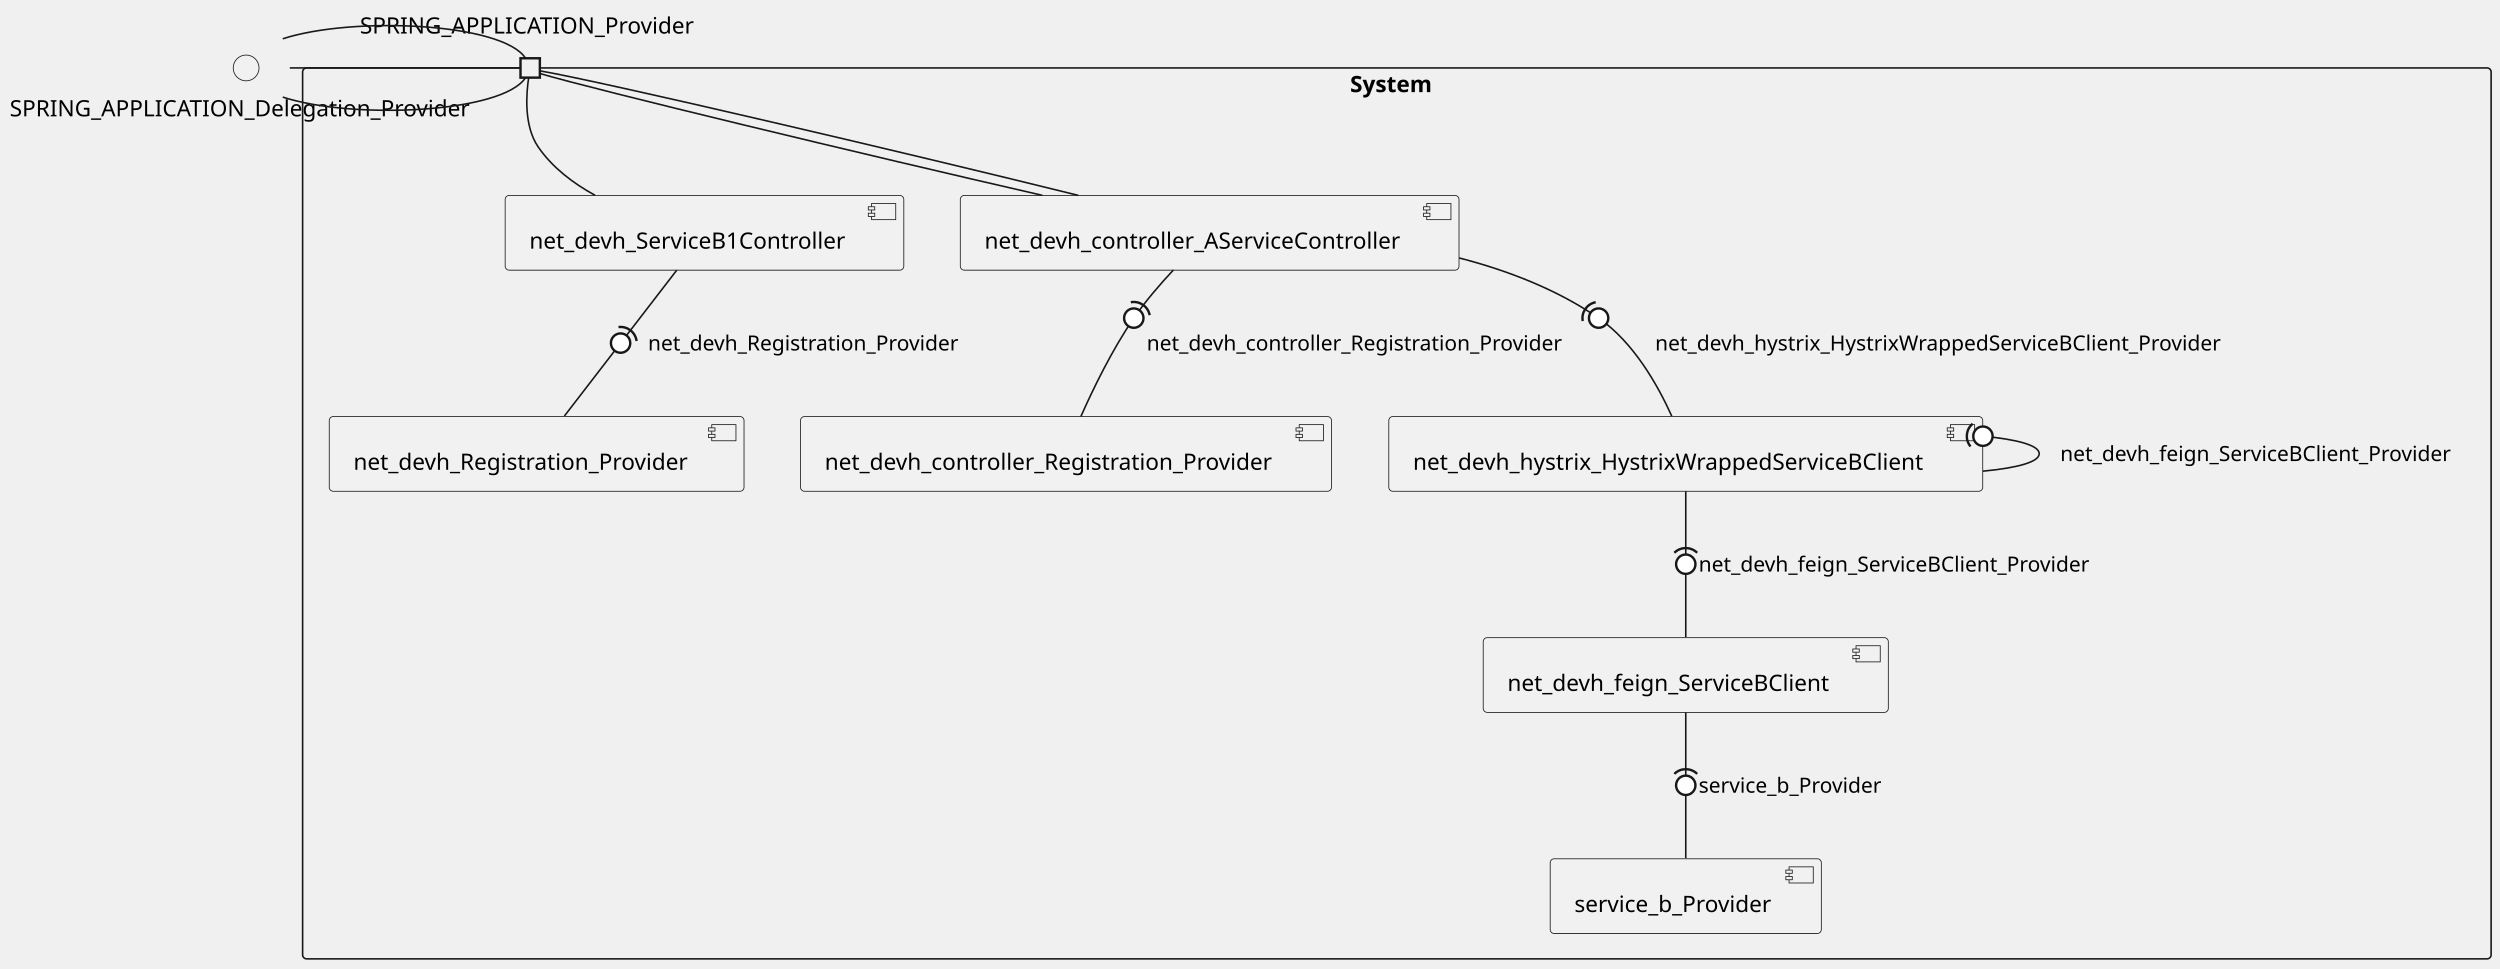
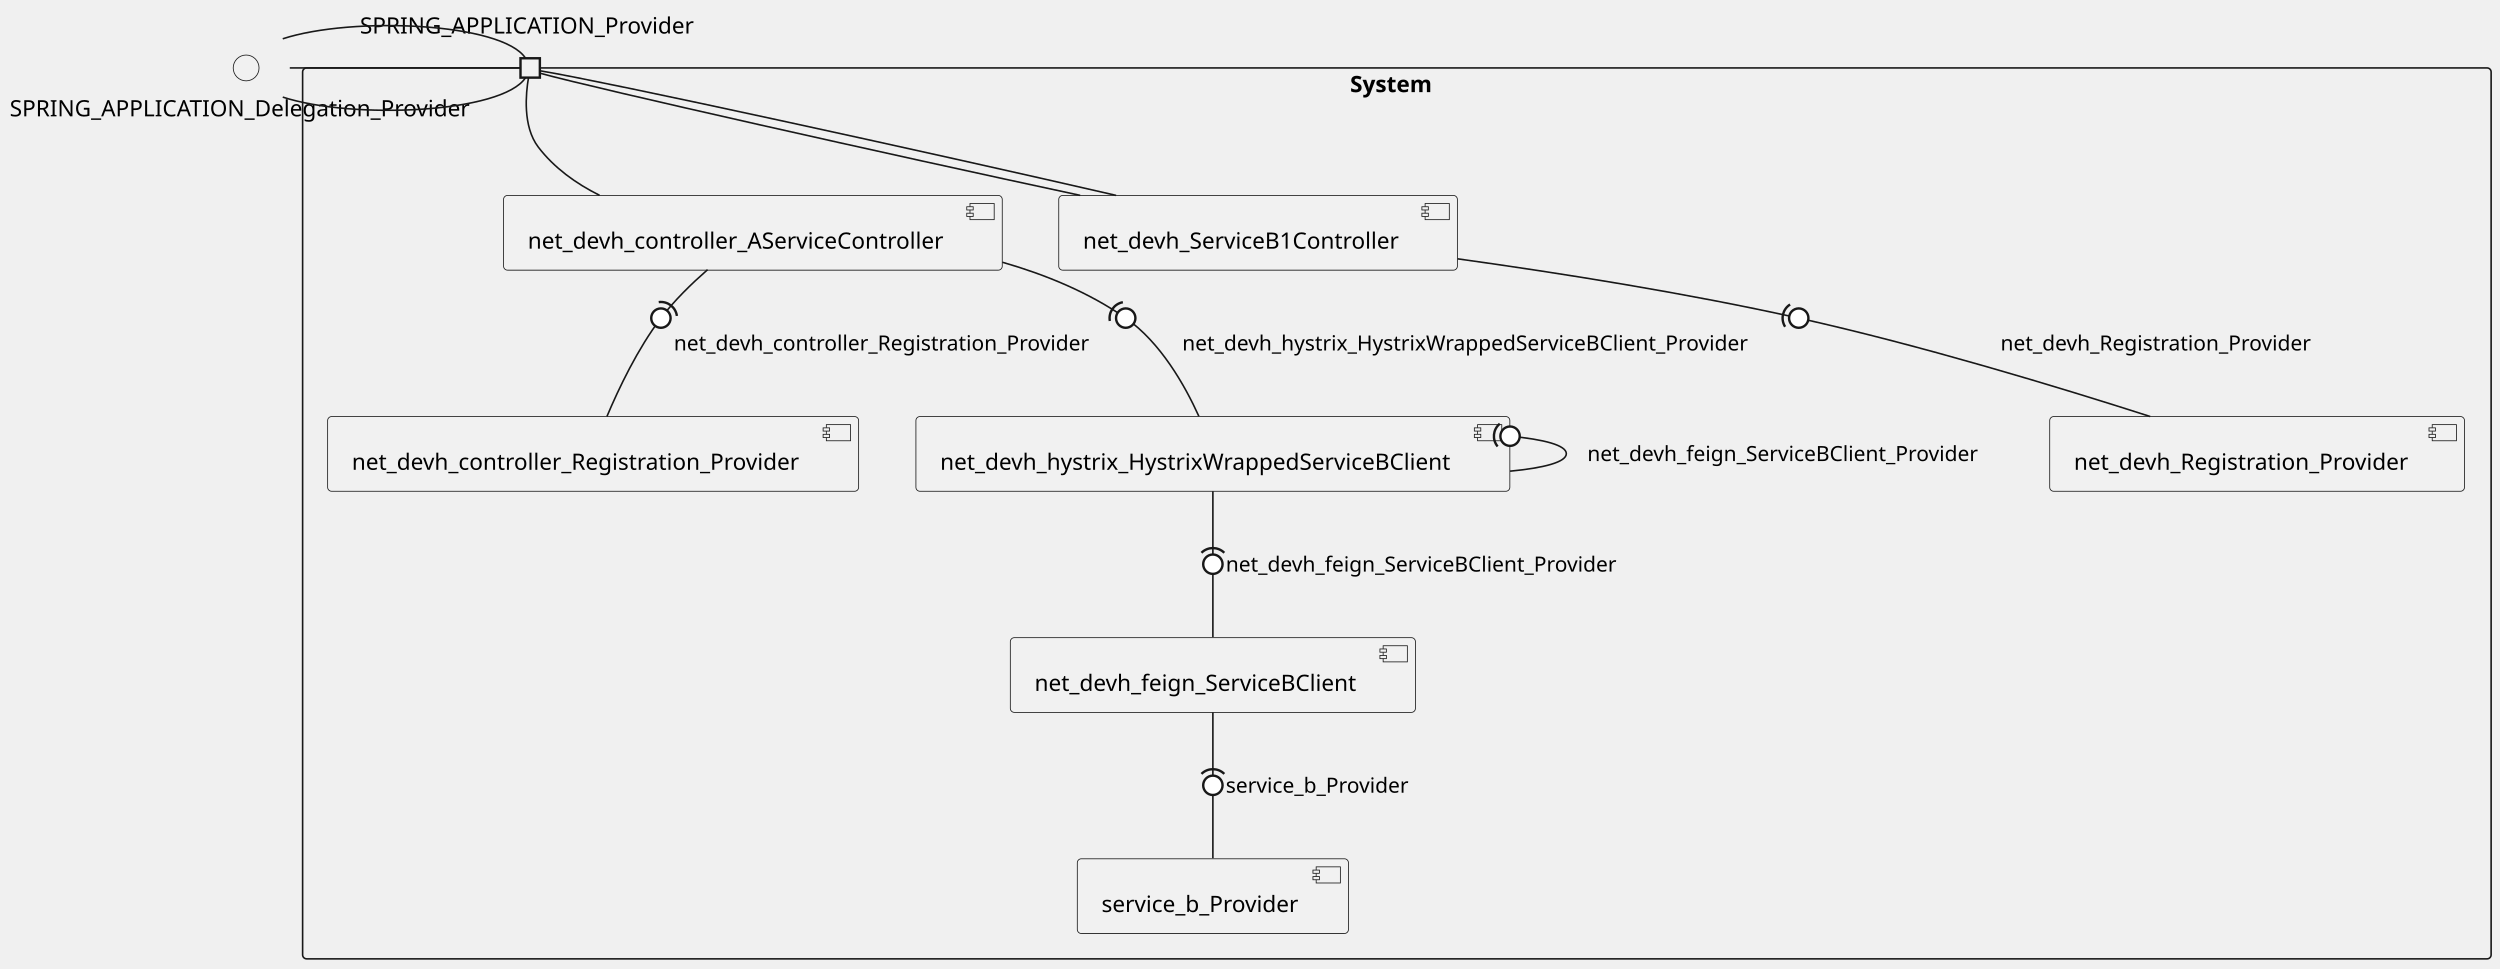
<svg xmlns="http://www.w3.org/2000/svg" xmlns:xlink="http://www.w3.org/1999/xlink" contentStyleType="text/css" height="600px" preserveAspectRatio="none" style="width:1549px;height:600px;background:#FFFFFF;" version="1.1" viewBox="0 0 1549 600" width="1549px" zoomAndPan="magnify">
  <defs />
  <g>
    <g id="cluster_System">
      <rect fill="none" height="552" rx="2.5" ry="2.5" style="stroke:#181818;stroke-width:1.0;" width="1356" x="187.5" y="42.099" />
      <text fill="#000000" font-family="sans-serif" font-size="14" font-weight="bold" lengthAdjust="spacing" textLength="58" x="836.5" y="57.094">System</text>
    </g>
    <g id="elem_net_devh_Registration_Provider">
-       <a href="yidongnan-spring-cloud-netflix-example.repository#_GmzG1sWGEe6sgsvhWxi8dQ" target="_top" title="yidongnan-spring-cloud-netflix-example.repository#_GmzG1sWGEe6sgsvhWxi8dQ" xlink:actuate="onRequest" xlink:href="yidongnan-spring-cloud-netflix-example.repository#_GmzG1sWGEe6sgsvhWxi8dQ" xlink:show="new" xlink:title="yidongnan-spring-cloud-netflix-example.repository#_GmzG1sWGEe6sgsvhWxi8dQ" xlink:type="simple">
-         <rect fill="#F1F1F1" height="46.297" rx="2.5" ry="2.5" style="stroke:#181818;stroke-width:0.5;" width="257" x="204" y="258.099" />
-         <rect fill="#F1F1F1" height="10" style="stroke:#181818;stroke-width:0.5;" width="15" x="441" y="263.099" />
-         <rect fill="#F1F1F1" height="2" style="stroke:#181818;stroke-width:0.5;" width="4" x="439" y="265.099" />
-         <rect fill="#F1F1F1" height="2" style="stroke:#181818;stroke-width:0.5;" width="4" x="439" y="269.099" />
-         <text fill="#000000" font-family="sans-serif" font-size="14" lengthAdjust="spacing" textLength="217" x="219" y="291.094">net_devh_Registration_Provider</text>
+       <a href="yidongnan-spring-cloud-netflix-example.repository#_ImxvY8YnEe67O6cFg0M35g" target="_top" title="yidongnan-spring-cloud-netflix-example.repository#_ImxvY8YnEe67O6cFg0M35g" xlink:actuate="onRequest" xlink:href="yidongnan-spring-cloud-netflix-example.repository#_ImxvY8YnEe67O6cFg0M35g" xlink:show="new" xlink:title="yidongnan-spring-cloud-netflix-example.repository#_ImxvY8YnEe67O6cFg0M35g" xlink:type="simple">
+         <rect fill="#F1F1F1" height="46.297" rx="2.5" ry="2.5" style="stroke:#181818;stroke-width:0.5;" width="257" x="1270" y="258.099" />
+         <rect fill="#F1F1F1" height="10" style="stroke:#181818;stroke-width:0.5;" width="15" x="1507" y="263.099" />
+         <rect fill="#F1F1F1" height="2" style="stroke:#181818;stroke-width:0.5;" width="4" x="1505" y="265.099" />
+         <rect fill="#F1F1F1" height="2" style="stroke:#181818;stroke-width:0.5;" width="4" x="1505" y="269.099" />
+         <text fill="#000000" font-family="sans-serif" font-size="14" lengthAdjust="spacing" textLength="217" x="1285" y="291.094">net_devh_Registration_Provider</text>
      </a>
    </g>
    <g id="elem_net_devh_ServiceB1Controller">
-       <a href="yidongnan-spring-cloud-netflix-example.repository#_GmzG1sWGEe6sgsvhWxi8dQ" target="_top" title="yidongnan-spring-cloud-netflix-example.repository#_GmzG1sWGEe6sgsvhWxi8dQ" xlink:actuate="onRequest" xlink:href="yidongnan-spring-cloud-netflix-example.repository#_GmzG1sWGEe6sgsvhWxi8dQ" xlink:show="new" xlink:title="yidongnan-spring-cloud-netflix-example.repository#_GmzG1sWGEe6sgsvhWxi8dQ" xlink:type="simple">
-         <rect fill="#F1F1F1" height="46.297" rx="2.5" ry="2.5" style="stroke:#181818;stroke-width:0.5;" width="247" x="313" y="121.099" />
-         <rect fill="#F1F1F1" height="10" style="stroke:#181818;stroke-width:0.5;" width="15" x="540" y="126.099" />
-         <rect fill="#F1F1F1" height="2" style="stroke:#181818;stroke-width:0.5;" width="4" x="538" y="128.099" />
-         <rect fill="#F1F1F1" height="2" style="stroke:#181818;stroke-width:0.5;" width="4" x="538" y="132.099" />
-         <text fill="#000000" font-family="sans-serif" font-size="14" lengthAdjust="spacing" textLength="207" x="328" y="154.094">net_devh_ServiceB1Controller</text>
+       <a href="yidongnan-spring-cloud-netflix-example.repository#_ImxvY8YnEe67O6cFg0M35g" target="_top" title="yidongnan-spring-cloud-netflix-example.repository#_ImxvY8YnEe67O6cFg0M35g" xlink:actuate="onRequest" xlink:href="yidongnan-spring-cloud-netflix-example.repository#_ImxvY8YnEe67O6cFg0M35g" xlink:show="new" xlink:title="yidongnan-spring-cloud-netflix-example.repository#_ImxvY8YnEe67O6cFg0M35g" xlink:type="simple">
+         <rect fill="#F1F1F1" height="46.297" rx="2.5" ry="2.5" style="stroke:#181818;stroke-width:0.5;" width="247" x="656" y="121.099" />
+         <rect fill="#F1F1F1" height="10" style="stroke:#181818;stroke-width:0.5;" width="15" x="883" y="126.099" />
+         <rect fill="#F1F1F1" height="2" style="stroke:#181818;stroke-width:0.5;" width="4" x="881" y="128.099" />
+         <rect fill="#F1F1F1" height="2" style="stroke:#181818;stroke-width:0.5;" width="4" x="881" y="132.099" />
+         <text fill="#000000" font-family="sans-serif" font-size="14" lengthAdjust="spacing" textLength="207" x="671" y="154.094">net_devh_ServiceB1Controller</text>
      </a>
    </g>
    <g id="elem_net_devh_controller_AServiceController">
-       <a href="yidongnan-spring-cloud-netflix-example.repository#_GmzG1sWGEe6sgsvhWxi8dQ" target="_top" title="yidongnan-spring-cloud-netflix-example.repository#_GmzG1sWGEe6sgsvhWxi8dQ" xlink:actuate="onRequest" xlink:href="yidongnan-spring-cloud-netflix-example.repository#_GmzG1sWGEe6sgsvhWxi8dQ" xlink:show="new" xlink:title="yidongnan-spring-cloud-netflix-example.repository#_GmzG1sWGEe6sgsvhWxi8dQ" xlink:type="simple">
-         <rect fill="#F1F1F1" height="46.297" rx="2.5" ry="2.5" style="stroke:#181818;stroke-width:0.5;" width="309" x="595" y="121.099" />
-         <rect fill="#F1F1F1" height="10" style="stroke:#181818;stroke-width:0.5;" width="15" x="884" y="126.099" />
-         <rect fill="#F1F1F1" height="2" style="stroke:#181818;stroke-width:0.5;" width="4" x="882" y="128.099" />
-         <rect fill="#F1F1F1" height="2" style="stroke:#181818;stroke-width:0.5;" width="4" x="882" y="132.099" />
-         <text fill="#000000" font-family="sans-serif" font-size="14" lengthAdjust="spacing" textLength="269" x="610" y="154.094">net_devh_controller_AServiceController</text>
+       <a href="yidongnan-spring-cloud-netflix-example.repository#_ImxvY8YnEe67O6cFg0M35g" target="_top" title="yidongnan-spring-cloud-netflix-example.repository#_ImxvY8YnEe67O6cFg0M35g" xlink:actuate="onRequest" xlink:href="yidongnan-spring-cloud-netflix-example.repository#_ImxvY8YnEe67O6cFg0M35g" xlink:show="new" xlink:title="yidongnan-spring-cloud-netflix-example.repository#_ImxvY8YnEe67O6cFg0M35g" xlink:type="simple">
+         <rect fill="#F1F1F1" height="46.297" rx="2.5" ry="2.5" style="stroke:#181818;stroke-width:0.5;" width="309" x="312" y="121.099" />
+         <rect fill="#F1F1F1" height="10" style="stroke:#181818;stroke-width:0.5;" width="15" x="601" y="126.099" />
+         <rect fill="#F1F1F1" height="2" style="stroke:#181818;stroke-width:0.5;" width="4" x="599" y="128.099" />
+         <rect fill="#F1F1F1" height="2" style="stroke:#181818;stroke-width:0.5;" width="4" x="599" y="132.099" />
+         <text fill="#000000" font-family="sans-serif" font-size="14" lengthAdjust="spacing" textLength="269" x="327" y="154.094">net_devh_controller_AServiceController</text>
      </a>
    </g>
    <g id="elem_net_devh_controller_Registration_Provider">
-       <a href="yidongnan-spring-cloud-netflix-example.repository#_GmzG1sWGEe6sgsvhWxi8dQ" target="_top" title="yidongnan-spring-cloud-netflix-example.repository#_GmzG1sWGEe6sgsvhWxi8dQ" xlink:actuate="onRequest" xlink:href="yidongnan-spring-cloud-netflix-example.repository#_GmzG1sWGEe6sgsvhWxi8dQ" xlink:show="new" xlink:title="yidongnan-spring-cloud-netflix-example.repository#_GmzG1sWGEe6sgsvhWxi8dQ" xlink:type="simple">
-         <rect fill="#F1F1F1" height="46.297" rx="2.5" ry="2.5" style="stroke:#181818;stroke-width:0.5;" width="329" x="496" y="258.099" />
-         <rect fill="#F1F1F1" height="10" style="stroke:#181818;stroke-width:0.5;" width="15" x="805" y="263.099" />
-         <rect fill="#F1F1F1" height="2" style="stroke:#181818;stroke-width:0.5;" width="4" x="803" y="265.099" />
-         <rect fill="#F1F1F1" height="2" style="stroke:#181818;stroke-width:0.5;" width="4" x="803" y="269.099" />
-         <text fill="#000000" font-family="sans-serif" font-size="14" lengthAdjust="spacing" textLength="289" x="511" y="291.094">net_devh_controller_Registration_Provider</text>
+       <a href="yidongnan-spring-cloud-netflix-example.repository#_ImxvY8YnEe67O6cFg0M35g" target="_top" title="yidongnan-spring-cloud-netflix-example.repository#_ImxvY8YnEe67O6cFg0M35g" xlink:actuate="onRequest" xlink:href="yidongnan-spring-cloud-netflix-example.repository#_ImxvY8YnEe67O6cFg0M35g" xlink:show="new" xlink:title="yidongnan-spring-cloud-netflix-example.repository#_ImxvY8YnEe67O6cFg0M35g" xlink:type="simple">
+         <rect fill="#F1F1F1" height="46.297" rx="2.5" ry="2.5" style="stroke:#181818;stroke-width:0.5;" width="329" x="203" y="258.099" />
+         <rect fill="#F1F1F1" height="10" style="stroke:#181818;stroke-width:0.5;" width="15" x="512" y="263.099" />
+         <rect fill="#F1F1F1" height="2" style="stroke:#181818;stroke-width:0.5;" width="4" x="510" y="265.099" />
+         <rect fill="#F1F1F1" height="2" style="stroke:#181818;stroke-width:0.5;" width="4" x="510" y="269.099" />
+         <text fill="#000000" font-family="sans-serif" font-size="14" lengthAdjust="spacing" textLength="289" x="218" y="291.094">net_devh_controller_Registration_Provider</text>
      </a>
    </g>
    <g id="elem_net_devh_feign_ServiceBClient">
-       <a href="yidongnan-spring-cloud-netflix-example.repository#_GmzG1sWGEe6sgsvhWxi8dQ" target="_top" title="yidongnan-spring-cloud-netflix-example.repository#_GmzG1sWGEe6sgsvhWxi8dQ" xlink:actuate="onRequest" xlink:href="yidongnan-spring-cloud-netflix-example.repository#_GmzG1sWGEe6sgsvhWxi8dQ" xlink:show="new" xlink:title="yidongnan-spring-cloud-netflix-example.repository#_GmzG1sWGEe6sgsvhWxi8dQ" xlink:type="simple">
-         <rect fill="#F1F1F1" height="46.297" rx="2.5" ry="2.5" style="stroke:#181818;stroke-width:0.5;" width="251" x="919" y="395.099" />
-         <rect fill="#F1F1F1" height="10" style="stroke:#181818;stroke-width:0.5;" width="15" x="1150" y="400.099" />
-         <rect fill="#F1F1F1" height="2" style="stroke:#181818;stroke-width:0.5;" width="4" x="1148" y="402.099" />
-         <rect fill="#F1F1F1" height="2" style="stroke:#181818;stroke-width:0.5;" width="4" x="1148" y="406.099" />
-         <text fill="#000000" font-family="sans-serif" font-size="14" lengthAdjust="spacing" textLength="211" x="934" y="428.094">net_devh_feign_ServiceBClient</text>
+       <a href="yidongnan-spring-cloud-netflix-example.repository#_ImxvY8YnEe67O6cFg0M35g" target="_top" title="yidongnan-spring-cloud-netflix-example.repository#_ImxvY8YnEe67O6cFg0M35g" xlink:actuate="onRequest" xlink:href="yidongnan-spring-cloud-netflix-example.repository#_ImxvY8YnEe67O6cFg0M35g" xlink:show="new" xlink:title="yidongnan-spring-cloud-netflix-example.repository#_ImxvY8YnEe67O6cFg0M35g" xlink:type="simple">
+         <rect fill="#F1F1F1" height="46.297" rx="2.5" ry="2.5" style="stroke:#181818;stroke-width:0.5;" width="251" x="626" y="395.099" />
+         <rect fill="#F1F1F1" height="10" style="stroke:#181818;stroke-width:0.5;" width="15" x="857" y="400.099" />
+         <rect fill="#F1F1F1" height="2" style="stroke:#181818;stroke-width:0.5;" width="4" x="855" y="402.099" />
+         <rect fill="#F1F1F1" height="2" style="stroke:#181818;stroke-width:0.5;" width="4" x="855" y="406.099" />
+         <text fill="#000000" font-family="sans-serif" font-size="14" lengthAdjust="spacing" textLength="211" x="641" y="428.094">net_devh_feign_ServiceBClient</text>
      </a>
    </g>
    <g id="elem_net_devh_hystrix_HystrixWrappedServiceBClient">
-       <a href="yidongnan-spring-cloud-netflix-example.repository#_GmzG1sWGEe6sgsvhWxi8dQ" target="_top" title="yidongnan-spring-cloud-netflix-example.repository#_GmzG1sWGEe6sgsvhWxi8dQ" xlink:actuate="onRequest" xlink:href="yidongnan-spring-cloud-netflix-example.repository#_GmzG1sWGEe6sgsvhWxi8dQ" xlink:show="new" xlink:title="yidongnan-spring-cloud-netflix-example.repository#_GmzG1sWGEe6sgsvhWxi8dQ" xlink:type="simple">
-         <rect fill="#F1F1F1" height="46.297" rx="2.5" ry="2.5" style="stroke:#181818;stroke-width:0.5;" width="368" x="860.5" y="258.099" />
-         <rect fill="#F1F1F1" height="10" style="stroke:#181818;stroke-width:0.5;" width="15" x="1208.5" y="263.099" />
-         <rect fill="#F1F1F1" height="2" style="stroke:#181818;stroke-width:0.5;" width="4" x="1206.5" y="265.099" />
-         <rect fill="#F1F1F1" height="2" style="stroke:#181818;stroke-width:0.5;" width="4" x="1206.5" y="269.099" />
-         <text fill="#000000" font-family="sans-serif" font-size="14" lengthAdjust="spacing" textLength="328" x="875.5" y="291.094">net_devh_hystrix_HystrixWrappedServiceBClient</text>
+       <a href="yidongnan-spring-cloud-netflix-example.repository#_ImxvY8YnEe67O6cFg0M35g" target="_top" title="yidongnan-spring-cloud-netflix-example.repository#_ImxvY8YnEe67O6cFg0M35g" xlink:actuate="onRequest" xlink:href="yidongnan-spring-cloud-netflix-example.repository#_ImxvY8YnEe67O6cFg0M35g" xlink:show="new" xlink:title="yidongnan-spring-cloud-netflix-example.repository#_ImxvY8YnEe67O6cFg0M35g" xlink:type="simple">
+         <rect fill="#F1F1F1" height="46.297" rx="2.5" ry="2.5" style="stroke:#181818;stroke-width:0.5;" width="368" x="567.5" y="258.099" />
+         <rect fill="#F1F1F1" height="10" style="stroke:#181818;stroke-width:0.5;" width="15" x="915.5" y="263.099" />
+         <rect fill="#F1F1F1" height="2" style="stroke:#181818;stroke-width:0.5;" width="4" x="913.5" y="265.099" />
+         <rect fill="#F1F1F1" height="2" style="stroke:#181818;stroke-width:0.5;" width="4" x="913.5" y="269.099" />
+         <text fill="#000000" font-family="sans-serif" font-size="14" lengthAdjust="spacing" textLength="328" x="582.5" y="291.094">net_devh_hystrix_HystrixWrappedServiceBClient</text>
      </a>
    </g>
    <g id="elem_service_b_Provider">
-       <a href="yidongnan-spring-cloud-netflix-example.repository#_GmzG1sWGEe6sgsvhWxi8dQ" target="_top" title="yidongnan-spring-cloud-netflix-example.repository#_GmzG1sWGEe6sgsvhWxi8dQ" xlink:actuate="onRequest" xlink:href="yidongnan-spring-cloud-netflix-example.repository#_GmzG1sWGEe6sgsvhWxi8dQ" xlink:show="new" xlink:title="yidongnan-spring-cloud-netflix-example.repository#_GmzG1sWGEe6sgsvhWxi8dQ" xlink:type="simple">
-         <rect fill="#F1F1F1" height="46.297" rx="2.5" ry="2.5" style="stroke:#181818;stroke-width:0.5;" width="168" x="960.5" y="532.099" />
-         <rect fill="#F1F1F1" height="10" style="stroke:#181818;stroke-width:0.5;" width="15" x="1108.5" y="537.099" />
-         <rect fill="#F1F1F1" height="2" style="stroke:#181818;stroke-width:0.5;" width="4" x="1106.5" y="539.099" />
-         <rect fill="#F1F1F1" height="2" style="stroke:#181818;stroke-width:0.5;" width="4" x="1106.5" y="543.099" />
-         <text fill="#000000" font-family="sans-serif" font-size="14" lengthAdjust="spacing" textLength="128" x="975.5" y="565.094">service_b_Provider</text>
+       <a href="yidongnan-spring-cloud-netflix-example.repository#_ImxvY8YnEe67O6cFg0M35g" target="_top" title="yidongnan-spring-cloud-netflix-example.repository#_ImxvY8YnEe67O6cFg0M35g" xlink:actuate="onRequest" xlink:href="yidongnan-spring-cloud-netflix-example.repository#_ImxvY8YnEe67O6cFg0M35g" xlink:show="new" xlink:title="yidongnan-spring-cloud-netflix-example.repository#_ImxvY8YnEe67O6cFg0M35g" xlink:type="simple">
+         <rect fill="#F1F1F1" height="46.297" rx="2.5" ry="2.5" style="stroke:#181818;stroke-width:0.5;" width="168" x="667.5" y="532.099" />
+         <rect fill="#F1F1F1" height="10" style="stroke:#181818;stroke-width:0.5;" width="15" x="815.5" y="537.099" />
+         <rect fill="#F1F1F1" height="2" style="stroke:#181818;stroke-width:0.5;" width="4" x="813.5" y="539.099" />
+         <rect fill="#F1F1F1" height="2" style="stroke:#181818;stroke-width:0.5;" width="4" x="813.5" y="543.099" />
+         <text fill="#000000" font-family="sans-serif" font-size="14" lengthAdjust="spacing" textLength="128" x="682.5" y="565.094">service_b_Provider</text>
      </a>
    </g>
    <text fill="#000000" font-family="sans-serif" font-size="14" lengthAdjust="spacing" textLength="211" x="223" y="20.797">SPRING_APPLICATION_Provider</text>
    <rect fill="#F1F1F1" height="12" style="stroke:#181818;stroke-width:1.5;" width="12" x="322.5" y="36.099" />
    <g id="elem_SPRING_APPLICATION_Delegation_Provider">
      <ellipse cx="152.5" cy="42.099" fill="#F1F1F1" rx="8" ry="8" style="stroke:#181818;stroke-width:0.5;" />
      <text fill="#000000" font-family="sans-serif" font-size="14" lengthAdjust="spacing" textLength="293" x="6" y="72.094">SPRING_APPLICATION_Delegation_Provider</text>
    </g>
    <g id="link_SPRING_APPLICATION_Delegation_Provider_SPRING_APPLICATION_Provider">
      <path d="M175.19,60.159 C218.19,74.199 311.35,70.189 325.64,48.099 " fill="none" id="SPRING_APPLICATION_Delegation_Provider-SPRING_APPLICATION_Provider" style="stroke:#181818;stroke-width:1.0;" />
    </g>
    <g id="link_SPRING_APPLICATION_Delegation_Provider_SPRING_APPLICATION_Provider">
      <path d="M179.55,42.099 C221.45,42.099 301.27,42.099 322.31,42.099 " fill="none" id="SPRING_APPLICATION_Delegation_Provider-SPRING_APPLICATION_Provider-1" style="stroke:#181818;stroke-width:1.0;" />
    </g>
    <g id="link_SPRING_APPLICATION_Delegation_Provider_SPRING_APPLICATION_Provider">
      <path d="M175.19,24.039 C218.19,9.999 311.35,14.009 325.64,36.099 " fill="none" id="SPRING_APPLICATION_Delegation_Provider-SPRING_APPLICATION_Provider-2" style="stroke:#181818;stroke-width:1.0;" />
    </g>
-     <g id="link_SPRING_APPLICATION_Provider_net_devh_controller_AServiceController">
-       <path d="M334.57,45.569 C369.36,55.809 534.58,95.569 645.89,121.049 " fill="none" id="SPRING_APPLICATION_Provider-net_devh_controller_AServiceController" style="stroke:#181818;stroke-width:1.0;" />
+     <g id="link_SPRING_APPLICATION_Provider_net_devh_ServiceB1Controller">
+       <path d="M334.6,45.379 C370.88,55.299 549.56,95.409 669.29,121.049 " fill="none" id="SPRING_APPLICATION_Provider-net_devh_ServiceB1Controller" style="stroke:#181818;stroke-width:1.0;" />
+     </g>
+     <g id="link_SPRING_APPLICATION_Provider_net_devh_ServiceB1Controller">
+       <path d="M334.83,43.899 C374.21,50.339 573.36,93.849 691.55,121.069 " fill="none" id="SPRING_APPLICATION_Provider-net_devh_ServiceB1Controller-1" style="stroke:#181818;stroke-width:1.0;" />
    </g>
    <g id="link_SPRING_APPLICATION_Provider_net_devh_controller_AServiceController">
-       <path d="M334.59,43.899 C372.03,50.339 558.13,93.849 668.16,121.069 " fill="none" id="SPRING_APPLICATION_Provider-net_devh_controller_AServiceController-1" style="stroke:#181818;stroke-width:1.0;" />
-     </g>
-     <g id="link_SPRING_APPLICATION_Provider_net_devh_ServiceB1Controller">
-       <path d="M327.57,48.119 C326.12,57.479 324.37,77.859 333.5,91.099 C342.25,103.799 355.06,113.559 368.69,121.009 " fill="none" id="SPRING_APPLICATION_Provider-net_devh_ServiceB1Controller" style="stroke:#181818;stroke-width:1.0;" />
+       <path d="M327.45,48.199 C325.81,57.699 323.75,78.299 333.5,91.099 C343.34,104.019 356.85,113.729 371.51,121.029 " fill="none" id="SPRING_APPLICATION_Provider-net_devh_controller_AServiceController" style="stroke:#181818;stroke-width:1.0;" />
    </g>
    <g id="link_net_devh_ServiceB1Controller_net_devh_Registration_Provider">
-       <path d="M419.33,167.389 C400.06,192.409 368.98,232.749 349.7,257.769 " fill="none" id="net_devh_ServiceB1Controller-net_devh_Registration_Provider" style="stroke:#181818;stroke-width:1.0;" />
-       <text fill="#000000" font-family="sans-serif" font-size="13" lengthAdjust="spacing" textLength="201" x="401.5" y="217.166">net_devh_Registration_Provider</text>
-       <path d="M394.436,211.293 A10,10 0 0 0 383.233 202.662" fill="none" style="stroke:#181818;stroke-width:1.5;" />
-       <ellipse cx="384.519" cy="212.579" fill="#FFFFFF" rx="6" ry="6" style="stroke:#181818;stroke-width:1.5;" />
+       <path d="M903.13,160.369 C966.67,169.199 1045.13,181.649 1114.5,197.099 C1190.09,213.939 1275.13,239.729 1332.29,258.079 " fill="none" id="net_devh_ServiceB1Controller-net_devh_Registration_Provider" style="stroke:#181818;stroke-width:1.0;" />
+       <text fill="#000000" font-family="sans-serif" font-size="13" lengthAdjust="spacing" textLength="201" x="1239.5" y="217.166">net_devh_Registration_Provider</text>
+       <path d="M1109.135,188.66 A10,10 0 0 0 1106.061 202.463" fill="none" style="stroke:#181818;stroke-width:1.5;" />
+       <ellipse cx="1114.5" cy="197.099" fill="#FFFFFF" rx="6" ry="6" style="stroke:#181818;stroke-width:1.5;" />
    </g>
    <g id="link_net_devh_controller_AServiceController_net_devh_controller_Registration_Provider">
-       <path d="M727.04,167.289 C718.76,176.129 709.66,186.669 702.5,197.099 C689.15,216.539 677.37,240.799 669.71,258.059 " fill="none" id="net_devh_controller_AServiceController-net_devh_controller_Registration_Provider" style="stroke:#181818;stroke-width:1.0;" />
-       <text fill="#000000" font-family="sans-serif" font-size="13" lengthAdjust="spacing" textLength="268" x="710.5" y="217.166">net_devh_controller_Registration_Provider</text>
-       <path d="M712.332,195.271 A10,10 0 0 0 700.672 187.267" fill="none" style="stroke:#181818;stroke-width:1.5;" />
-       <ellipse cx="702.5" cy="197.099" fill="#FFFFFF" rx="6" ry="6" style="stroke:#181818;stroke-width:1.5;" />
+       <path d="M438.41,167.099 C428.5,175.759 417.77,186.219 409.5,197.099 C395.14,215.999 383.42,240.559 376.05,258.049 " fill="none" id="net_devh_controller_AServiceController-net_devh_controller_Registration_Provider" style="stroke:#181818;stroke-width:1.0;" />
+       <text fill="#000000" font-family="sans-serif" font-size="13" lengthAdjust="spacing" textLength="268" x="417.5" y="217.166">net_devh_controller_Registration_Provider</text>
+       <path d="M419.408,195.748 A10,10 0 0 0 408.15 187.19" fill="none" style="stroke:#181818;stroke-width:1.5;" />
+       <ellipse cx="409.5" cy="197.099" fill="#FFFFFF" rx="6" ry="6" style="stroke:#181818;stroke-width:1.5;" />
    </g>
    <g id="link_net_devh_hystrix_HystrixWrappedServiceBClient_net_devh_feign_ServiceBClient">
-       <path d="M1044.5,304.389 C1044.5,329.409 1044.5,369.749 1044.5,394.769 " fill="none" id="net_devh_hystrix_HystrixWrappedServiceBClient-net_devh_feign_ServiceBClient" style="stroke:#181818;stroke-width:1.0;" />
-       <text fill="#000000" font-family="sans-serif" font-size="13" lengthAdjust="spacing" textLength="255" x="1052.5" y="354.166">net_devh_feign_ServiceBClient_Provider</text>
-       <path d="M1051.571,342.508 A10,10 0 0 0 1037.429 342.508" fill="none" style="stroke:#181818;stroke-width:1.5;" />
-       <ellipse cx="1044.5" cy="349.579" fill="#FFFFFF" rx="6" ry="6" style="stroke:#181818;stroke-width:1.5;" />
+       <path d="M751.5,304.389 C751.5,329.409 751.5,369.749 751.5,394.769 " fill="none" id="net_devh_hystrix_HystrixWrappedServiceBClient-net_devh_feign_ServiceBClient" style="stroke:#181818;stroke-width:1.0;" />
+       <text fill="#000000" font-family="sans-serif" font-size="13" lengthAdjust="spacing" textLength="255" x="759.5" y="354.166">net_devh_feign_ServiceBClient_Provider</text>
+       <path d="M758.571,342.508 A10,10 0 0 0 744.429 342.508" fill="none" style="stroke:#181818;stroke-width:1.5;" />
+       <ellipse cx="751.5" cy="349.579" fill="#FFFFFF" rx="6" ry="6" style="stroke:#181818;stroke-width:1.5;" />
    </g>
    <g id="link_net_devh_hystrix_HystrixWrappedServiceBClient_net_devh_hystrix_HystrixWrappedServiceBClient">
-       <path d="M1228.63,270.259 C1249.77,272.269 1263.5,275.889 1263.5,281.099 C1263.5,286.309 1249.77,289.929 1228.63,291.939 " fill="none" id="net_devh_hystrix_HystrixWrappedServiceBClient-net_devh_hystrix_HystrixWrappedServiceBClient" style="stroke:#181818;stroke-width:1.0;" />
-       <text fill="#000000" font-family="sans-serif" font-size="13" lengthAdjust="spacing" textLength="255" x="1276.5" y="285.666">net_devh_feign_ServiceBClient_Provider</text>
-       <path d="M1222.26,262.55 A10,10 0 0 0 1220.921 276.629" fill="none" style="stroke:#181818;stroke-width:1.5;" />
-       <ellipse cx="1228.63" cy="270.259" fill="#FFFFFF" rx="6" ry="6" style="stroke:#181818;stroke-width:1.5;" />
+       <path d="M935.63,270.259 C956.77,272.269 970.5,275.889 970.5,281.099 C970.5,286.309 956.77,289.929 935.63,291.939 " fill="none" id="net_devh_hystrix_HystrixWrappedServiceBClient-net_devh_hystrix_HystrixWrappedServiceBClient" style="stroke:#181818;stroke-width:1.0;" />
+       <text fill="#000000" font-family="sans-serif" font-size="13" lengthAdjust="spacing" textLength="255" x="983.5" y="285.666">net_devh_feign_ServiceBClient_Provider</text>
+       <path d="M929.26,262.55 A10,10 0 0 0 927.921 276.629" fill="none" style="stroke:#181818;stroke-width:1.5;" />
+       <ellipse cx="935.63" cy="270.259" fill="#FFFFFF" rx="6" ry="6" style="stroke:#181818;stroke-width:1.5;" />
    </g>
    <g id="link_net_devh_controller_AServiceController_net_devh_hystrix_HystrixWrappedServiceBClient">
-       <path d="M904.07,159.809 C934.54,167.689 964.95,179.489 990.5,197.099 C1012.16,212.019 1027.22,238.749 1035.83,257.849 " fill="none" id="net_devh_controller_AServiceController-net_devh_hystrix_HystrixWrappedServiceBClient" style="stroke:#181818;stroke-width:1.0;" />
-       <text fill="#000000" font-family="sans-serif" font-size="13" lengthAdjust="spacing" textLength="366" x="1025.5" y="217.166">net_devh_hystrix_HystrixWrappedServiceBClient_Provider</text>
-       <path d="M988.691,187.264 A10,10 0 0 0 980.665 198.908" fill="none" style="stroke:#181818;stroke-width:1.5;" />
-       <ellipse cx="990.5" cy="197.099" fill="#FFFFFF" rx="6" ry="6" style="stroke:#181818;stroke-width:1.5;" />
+       <path d="M621.04,162.479 C648.09,170.229 674.8,181.319 697.5,197.099 C719.09,212.119 734.16,238.829 742.8,257.899 " fill="none" id="net_devh_controller_AServiceController-net_devh_hystrix_HystrixWrappedServiceBClient" style="stroke:#181818;stroke-width:1.0;" />
+       <text fill="#000000" font-family="sans-serif" font-size="13" lengthAdjust="spacing" textLength="366" x="732.5" y="217.166">net_devh_hystrix_HystrixWrappedServiceBClient_Provider</text>
+       <path d="M695.73,187.256 A10,10 0 0 0 687.658 198.869" fill="none" style="stroke:#181818;stroke-width:1.5;" />
+       <ellipse cx="697.5" cy="197.099" fill="#FFFFFF" rx="6" ry="6" style="stroke:#181818;stroke-width:1.5;" />
    </g>
    <g id="link_net_devh_feign_ServiceBClient_service_b_Provider">
-       <path d="M1044.5,441.389 C1044.5,466.409 1044.5,506.749 1044.5,531.769 " fill="none" id="net_devh_feign_ServiceBClient-service_b_Provider" style="stroke:#181818;stroke-width:1.0;" />
-       <text fill="#000000" font-family="sans-serif" font-size="13" lengthAdjust="spacing" textLength="119" x="1052.5" y="491.166">service_b_Provider</text>
-       <path d="M1051.571,479.508 A10,10 0 0 0 1037.429 479.508" fill="none" style="stroke:#181818;stroke-width:1.5;" />
-       <ellipse cx="1044.5" cy="486.579" fill="#FFFFFF" rx="6" ry="6" style="stroke:#181818;stroke-width:1.5;" />
+       <path d="M751.5,441.389 C751.5,466.409 751.5,506.749 751.5,531.769 " fill="none" id="net_devh_feign_ServiceBClient-service_b_Provider" style="stroke:#181818;stroke-width:1.0;" />
+       <text fill="#000000" font-family="sans-serif" font-size="13" lengthAdjust="spacing" textLength="119" x="759.5" y="491.166">service_b_Provider</text>
+       <path d="M758.571,479.508 A10,10 0 0 0 744.429 479.508" fill="none" style="stroke:#181818;stroke-width:1.5;" />
+       <ellipse cx="751.5" cy="486.579" fill="#FFFFFF" rx="6" ry="6" style="stroke:#181818;stroke-width:1.5;" />
    </g>
  </g>
</svg>
